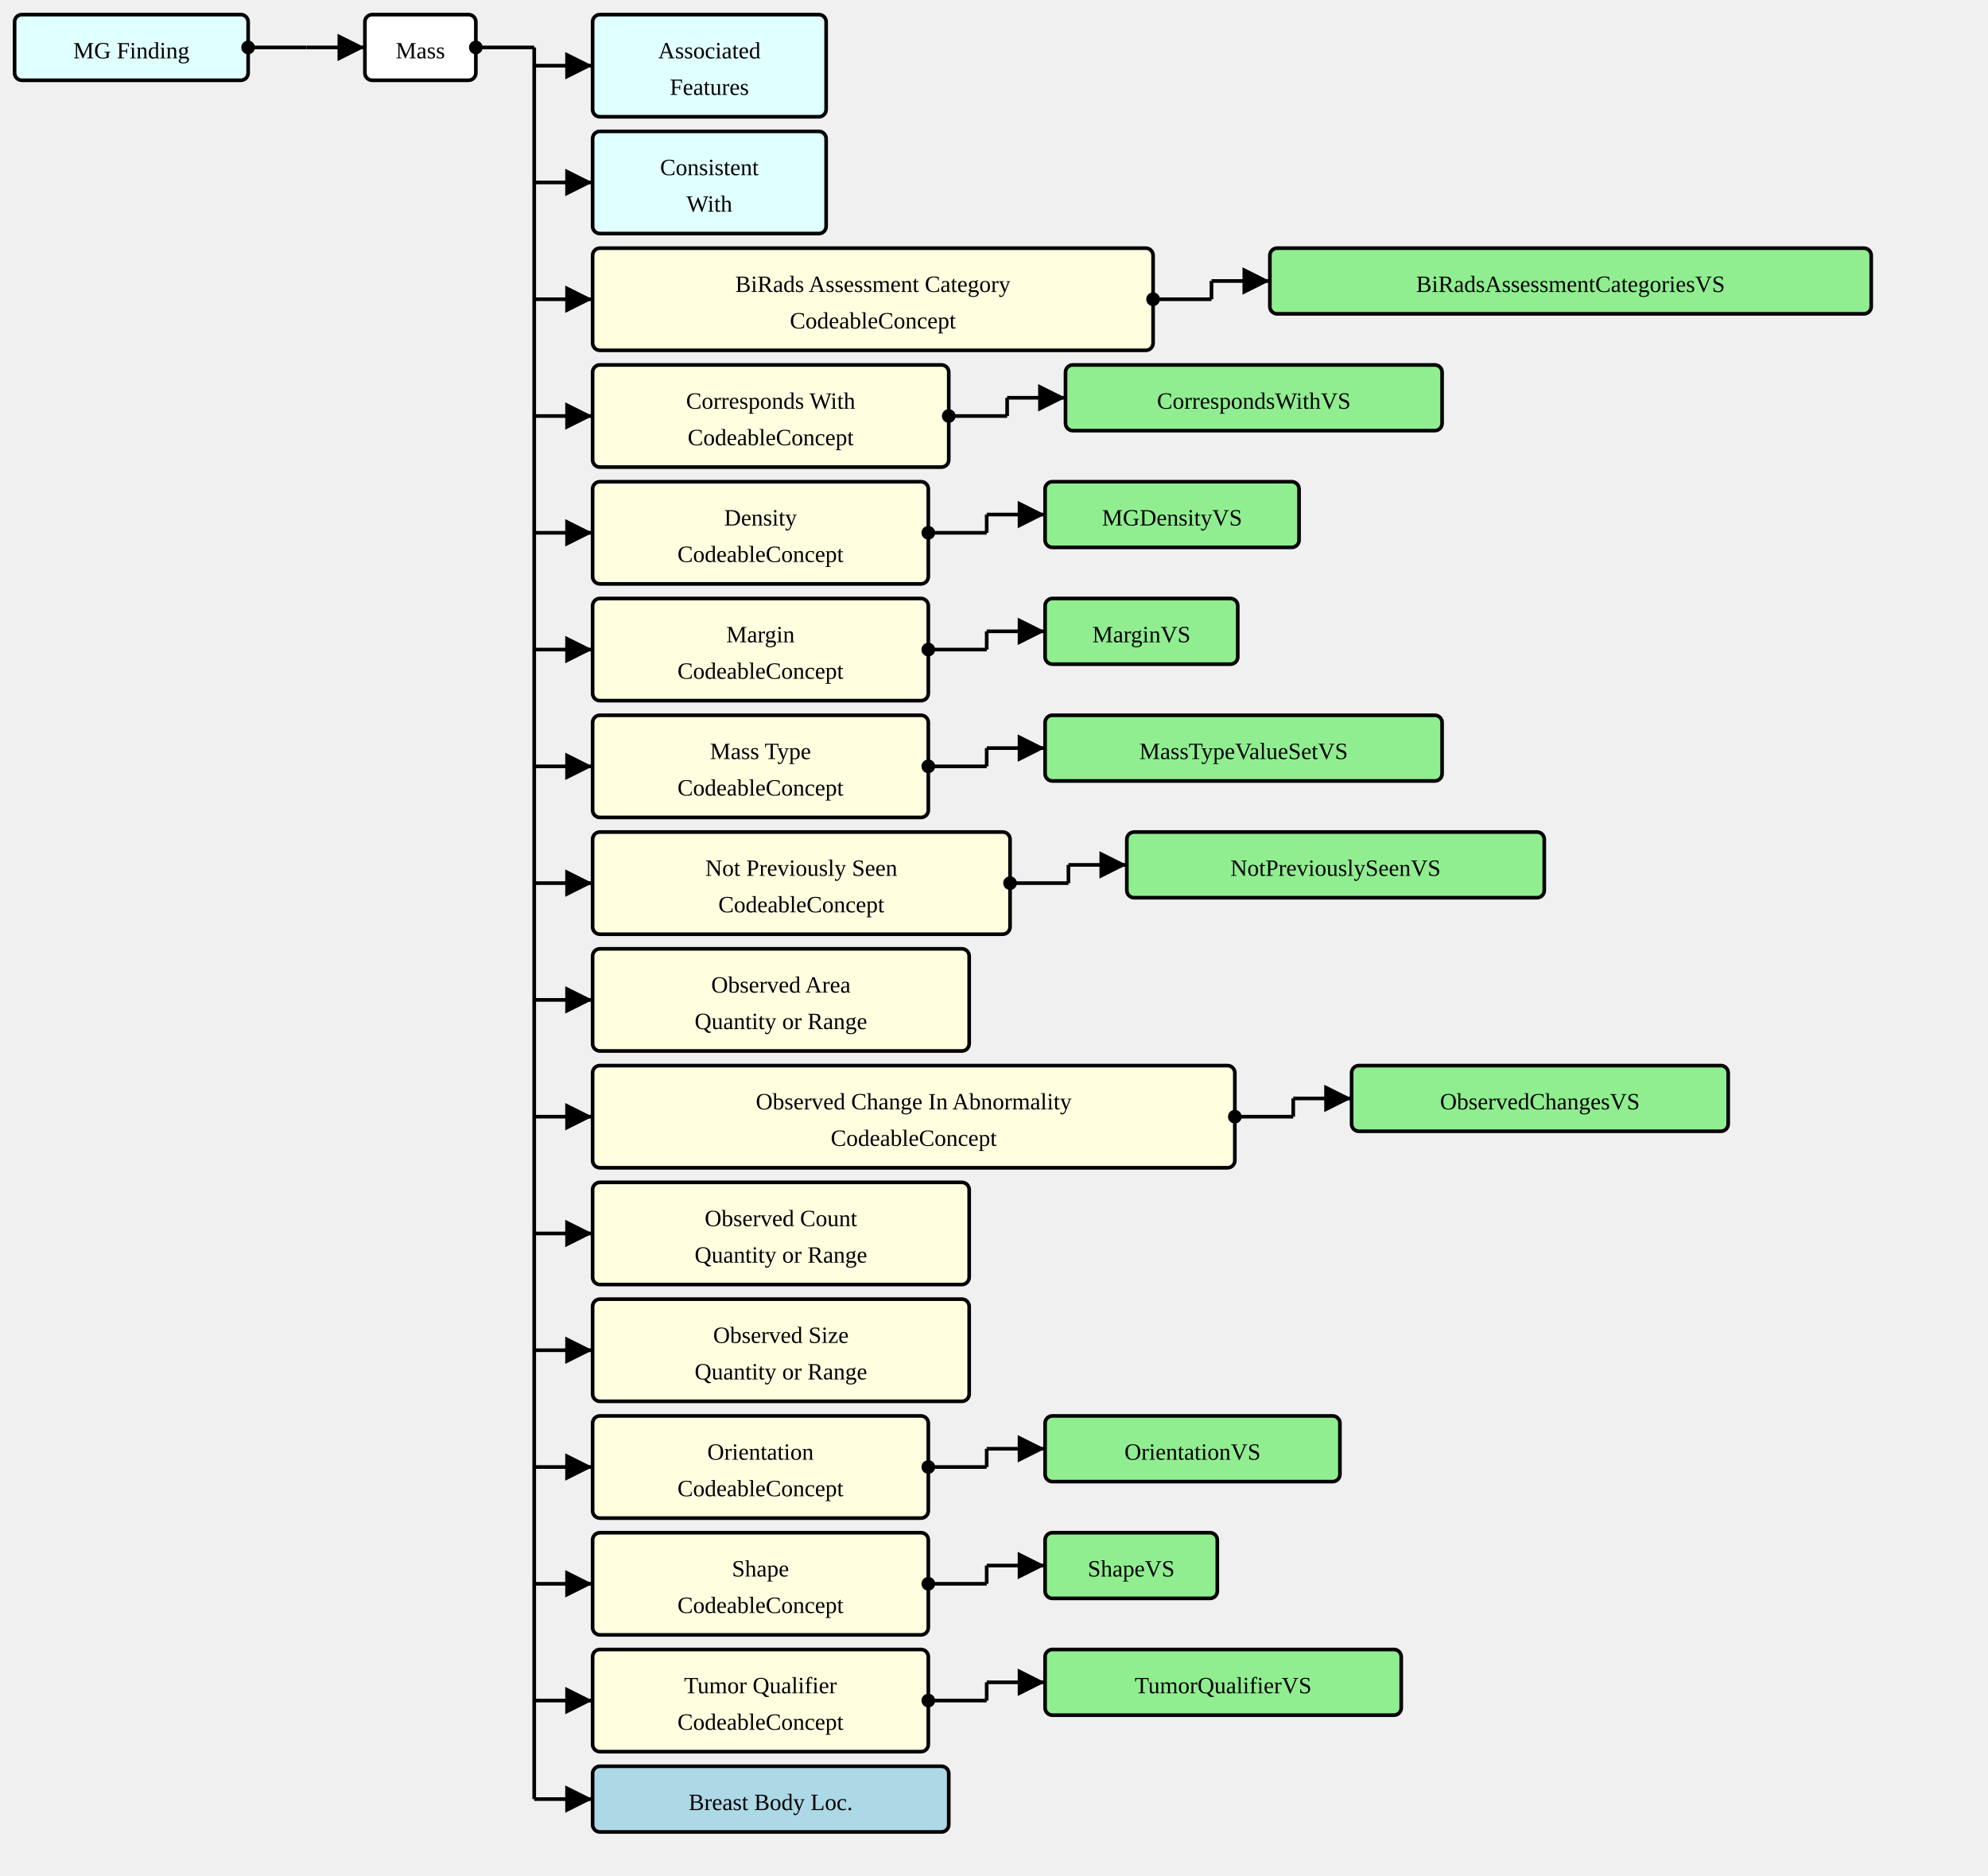
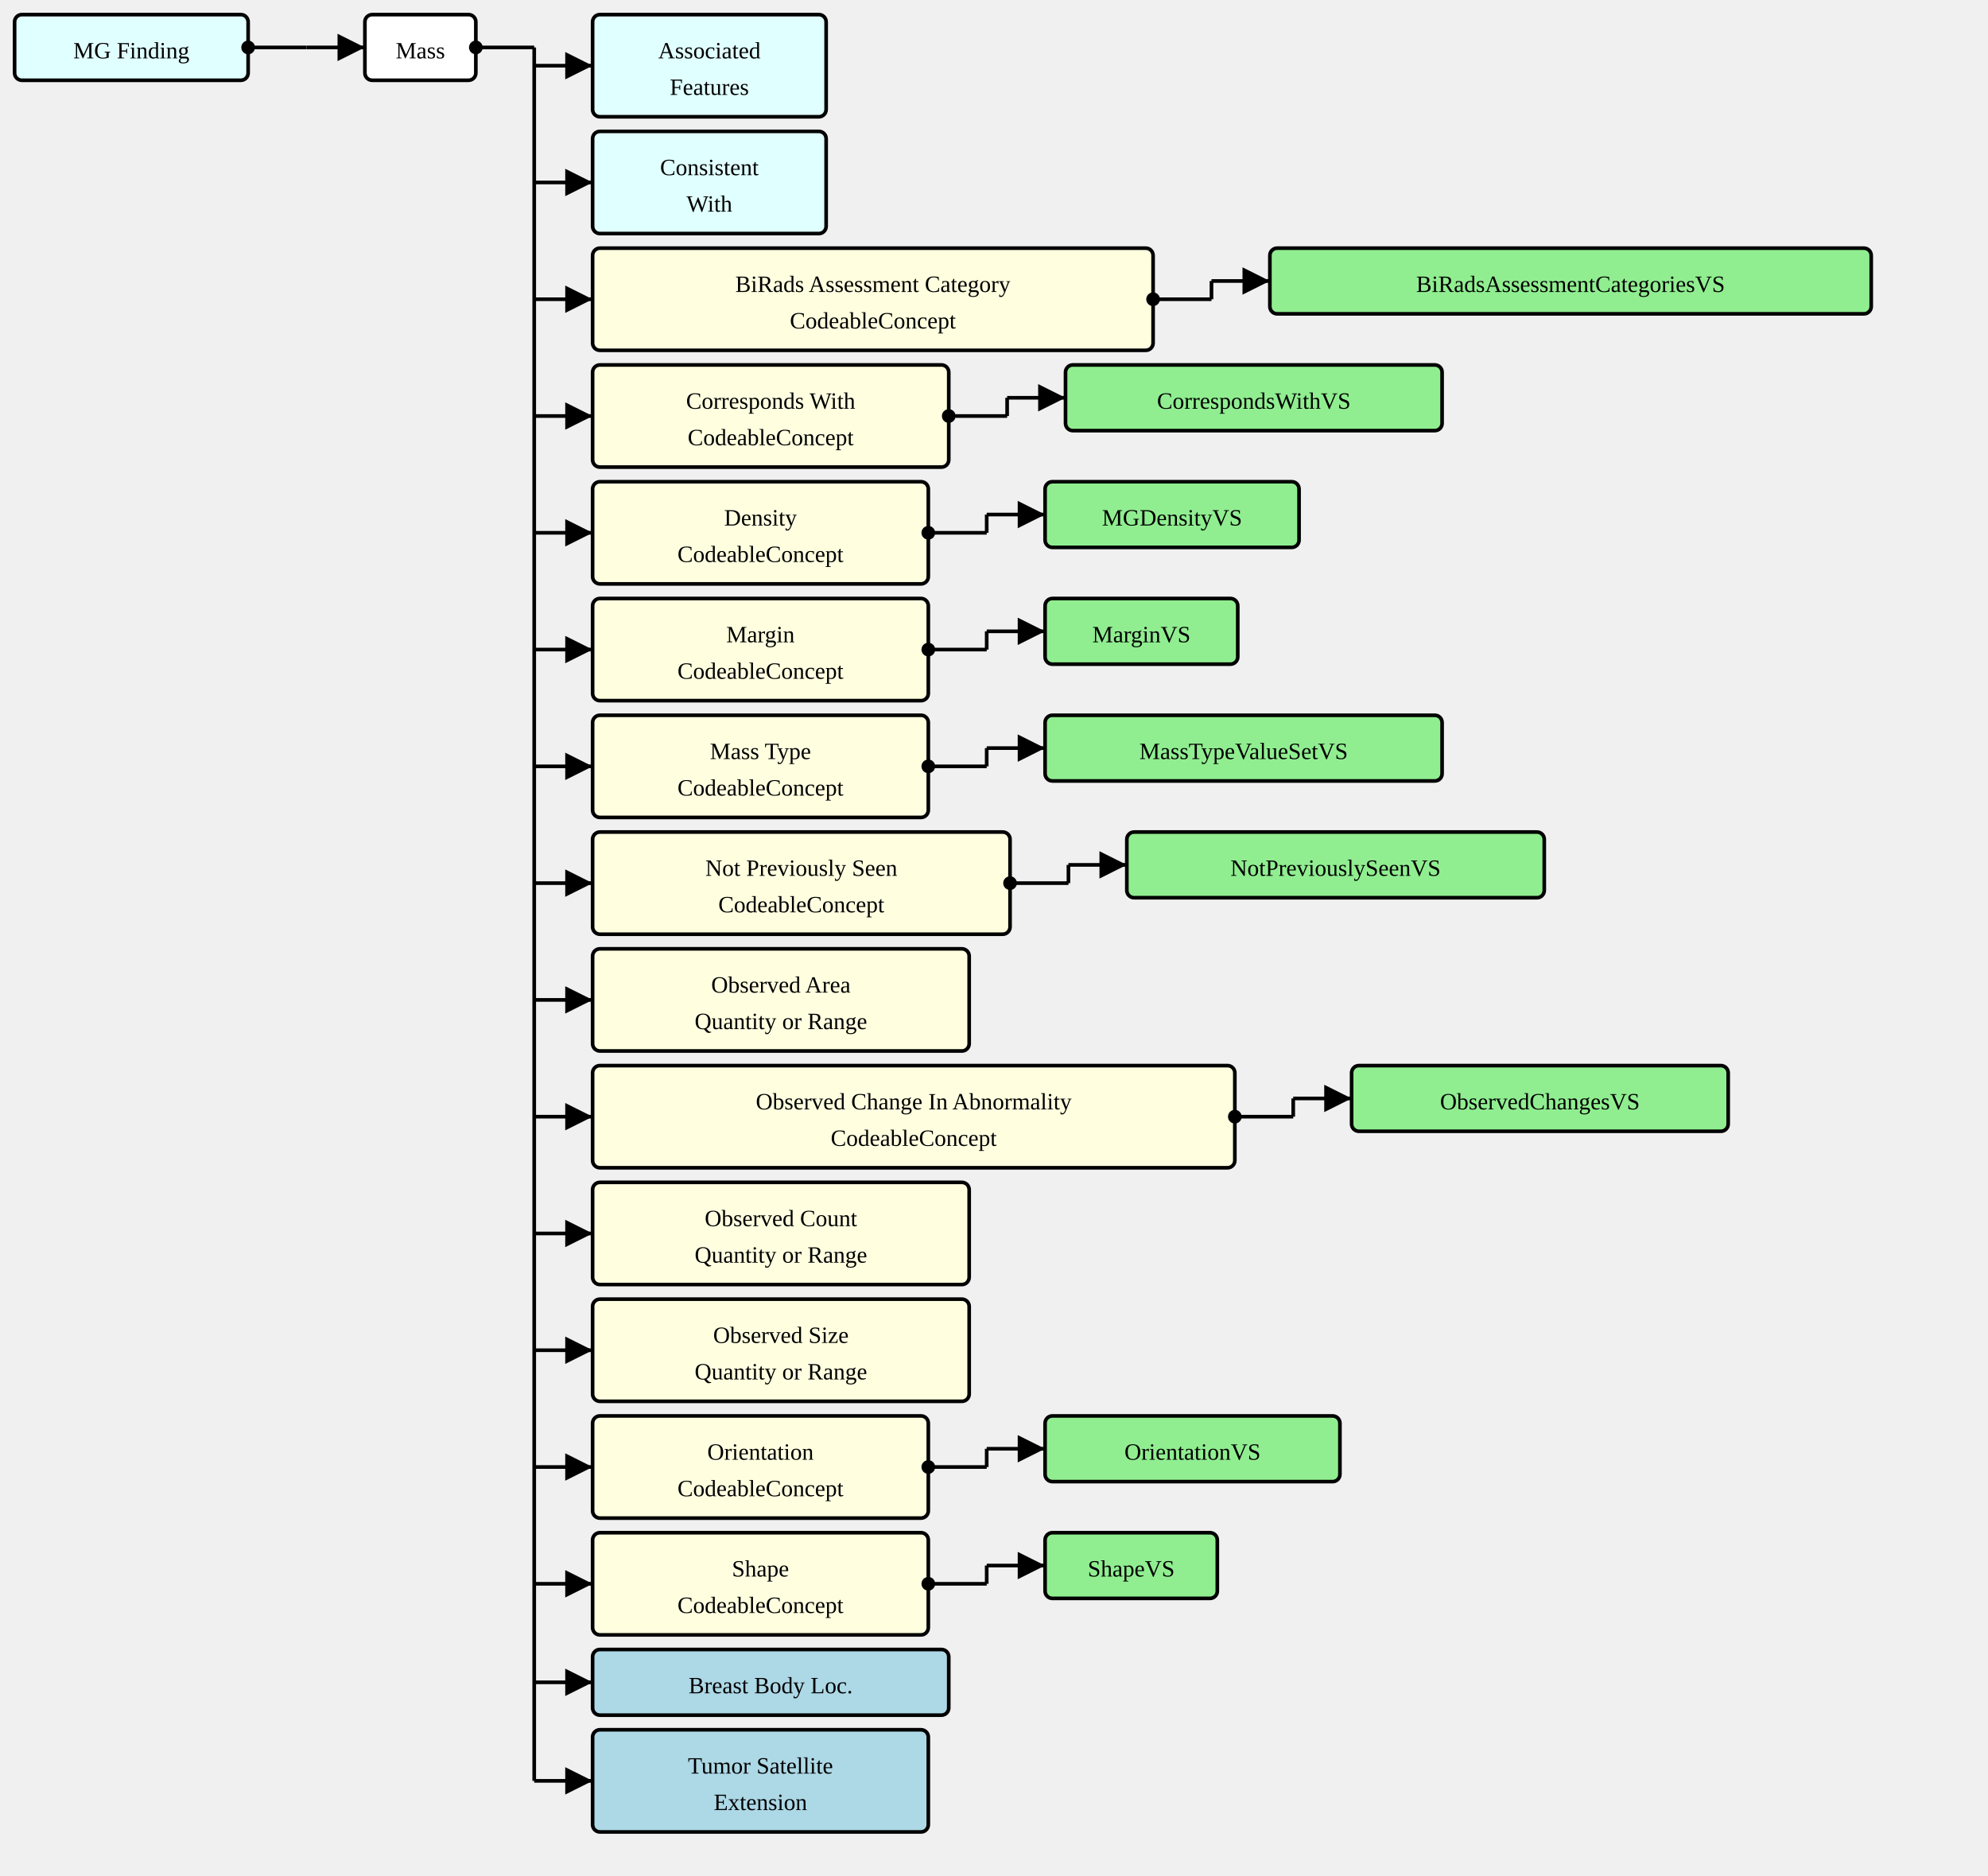
<svg xmlns="http://www.w3.org/2000/svg" version="1.1" width="1021.5" height="963.75">
  <defs>
    <marker id="arrowStart" markerWidth="3.75" markerHeight="3.75" markerUnits="px" refX="1.875" refY="1.875">
      <circle fill="Black" stroke-width="0" cx="1.875" cy="1.875" r="1.875" />
    </marker>
    <marker id="arrowEnd" markerWidth="7.5" markerHeight="7.5" markerUnits="px" refX="7.5" refY="3.75">
      <polygon fill="Black" stroke-width="0" points="0 0 7.5 3.75 0 7.5" />
    </marker>
  </defs>
  <g>
    <g transform="translate(7.5 7.5)">
      <a href="./StructureDefinition-MGFinding.html" target="_top">
        <rect fill="LightCyan" stroke="Black" stroke-width="1.875" x="0" y="0" width="120" height="33.75" rx="3.75" ry="3.75" />
      </a>
      <a href="./StructureDefinition-MGFinding.html" target="_top">
        <text x="60" y="22.5" text-anchor="middle">MG Finding</text>
      </a>
    </g>
    <line stroke="Black" stroke-width="1.875" marker-end="url(#arrowEnd)" x1="157.5" y1="24.375" x2="187.5" y2="24.375" />
    <line stroke="Black" stroke-width="1.875" marker-start="url(#arrowStart)" x1="127.5" y1="24.375" x2="157.5" y2="24.375" />
    <line stroke="Black" stroke-width="1.875" x1="157.5" y1="24.375" x2="157.5" y2="24.375" />
  </g>
  <g>
    <g transform="translate(187.5 7.5)">
      <rect fill="White" stroke="Black" stroke-width="1.875" x="0" y="0" width="57" height="33.75" rx="3.75" ry="3.75" />
      <text x="28.5" y="22.5" text-anchor="middle">Mass</text>
    </g>
    <line stroke="Black" stroke-width="1.875" marker-end="url(#arrowEnd)" x1="274.5" y1="33.75" x2="304.5" y2="33.75" />
    <line stroke="Black" stroke-width="1.875" marker-end="url(#arrowEnd)" x1="274.5" y1="93.75" x2="304.5" y2="93.75" />
    <line stroke="Black" stroke-width="1.875" marker-end="url(#arrowEnd)" x1="274.5" y1="153.75" x2="304.5" y2="153.75" />
    <line stroke="Black" stroke-width="1.875" marker-end="url(#arrowEnd)" x1="274.5" y1="213.75" x2="304.5" y2="213.75" />
    <line stroke="Black" stroke-width="1.875" marker-end="url(#arrowEnd)" x1="274.5" y1="273.75" x2="304.5" y2="273.75" />
    <line stroke="Black" stroke-width="1.875" marker-end="url(#arrowEnd)" x1="274.5" y1="333.75" x2="304.5" y2="333.75" />
    <line stroke="Black" stroke-width="1.875" marker-end="url(#arrowEnd)" x1="274.5" y1="393.75" x2="304.5" y2="393.75" />
    <line stroke="Black" stroke-width="1.875" marker-end="url(#arrowEnd)" x1="274.5" y1="453.75" x2="304.5" y2="453.75" />
    <line stroke="Black" stroke-width="1.875" marker-end="url(#arrowEnd)" x1="274.5" y1="513.75" x2="304.5" y2="513.75" />
    <line stroke="Black" stroke-width="1.875" marker-end="url(#arrowEnd)" x1="274.5" y1="573.75" x2="304.5" y2="573.75" />
    <line stroke="Black" stroke-width="1.875" marker-end="url(#arrowEnd)" x1="274.5" y1="633.75" x2="304.5" y2="633.75" />
    <line stroke="Black" stroke-width="1.875" marker-end="url(#arrowEnd)" x1="274.5" y1="693.75" x2="304.5" y2="693.75" />
    <line stroke="Black" stroke-width="1.875" marker-end="url(#arrowEnd)" x1="274.5" y1="753.75" x2="304.5" y2="753.75" />
    <line stroke="Black" stroke-width="1.875" marker-end="url(#arrowEnd)" x1="274.5" y1="813.75" x2="304.5" y2="813.75" />
-     <line stroke="Black" stroke-width="1.875" marker-end="url(#arrowEnd)" x1="274.5" y1="873.75" x2="304.5" y2="873.75" />
-     <line stroke="Black" stroke-width="1.875" marker-end="url(#arrowEnd)" x1="274.5" y1="924.375" x2="304.5" y2="924.375" />
+     <line stroke="Black" stroke-width="1.875" marker-end="url(#arrowEnd)" x1="274.5" y1="864.375" x2="304.5" y2="864.375" />
+     <line stroke="Black" stroke-width="1.875" marker-end="url(#arrowEnd)" x1="274.5" y1="915" x2="304.5" y2="915" />
    <line stroke="Black" stroke-width="1.875" marker-start="url(#arrowStart)" x1="244.5" y1="24.375" x2="274.5" y2="24.375" />
-     <line stroke="Black" stroke-width="1.875" x1="274.5" y1="24.375" x2="274.5" y2="924.375" />
+     <line stroke="Black" stroke-width="1.875" x1="274.5" y1="24.375" x2="274.5" y2="915" />
  </g>
  <g>
    <g transform="translate(304.5 7.5)">
      <a href="./StructureDefinition-AssociatedFeatures.html" target="_top">
        <rect fill="LightCyan" stroke="Black" stroke-width="1.875" x="0" y="0" width="120" height="52.5" rx="3.75" ry="3.75" />
      </a>
      <a href="./StructureDefinition-AssociatedFeatures.html" target="_top">
        <text x="60" y="22.5" text-anchor="middle">Associated</text>
      </a>
      <a href="./StructureDefinition-AssociatedFeatures.html" target="_top">
        <text x="60" y="41.25" text-anchor="middle">Features</text>
      </a>
    </g>
  </g>
  <g>
    <g transform="translate(304.5 67.5)">
      <a href="./StructureDefinition-ConsistentWith.html" target="_top">
        <rect fill="LightCyan" stroke="Black" stroke-width="1.875" x="0" y="0" width="120" height="52.5" rx="3.75" ry="3.75" />
      </a>
      <a href="./StructureDefinition-ConsistentWith.html" target="_top">
        <text x="60" y="22.5" text-anchor="middle">Consistent</text>
      </a>
      <a href="./StructureDefinition-ConsistentWith.html" target="_top">
        <text x="60" y="41.25" text-anchor="middle">With</text>
      </a>
    </g>
  </g>
  <g>
    <g transform="translate(304.5 127.5)">
      <a href="StructureDefinition-Mass-definitions.html#Observation.component:biRadsAssessmentCategory" target="_top">
        <rect fill="LightYellow" stroke="Black" stroke-width="1.875" x="0" y="0" width="288" height="52.5" rx="3.75" ry="3.75" />
      </a>
      <a href="StructureDefinition-Mass-definitions.html#Observation.component:biRadsAssessmentCategory" target="_top">
        <text x="144" y="22.5" text-anchor="middle">BiRads Assessment Category</text>
      </a>
      <a href="StructureDefinition-Mass-definitions.html#Observation.component:biRadsAssessmentCategory" target="_top">
        <text x="144" y="41.25" text-anchor="middle">CodeableConcept</text>
      </a>
    </g>
    <line stroke="Black" stroke-width="1.875" marker-end="url(#arrowEnd)" x1="622.5" y1="144.375" x2="652.5" y2="144.375" />
    <line stroke="Black" stroke-width="1.875" marker-start="url(#arrowStart)" x1="592.5" y1="153.75" x2="622.5" y2="153.75" />
    <line stroke="Black" stroke-width="1.875" x1="622.5" y1="144.375" x2="622.5" y2="153.75" />
  </g>
  <g>
    <g transform="translate(652.5 127.5)">
      <a href="./ValueSet-BiRadsAssessmentCategoriesVS.html" target="_top">
        <rect fill="LightGreen" stroke="Black" stroke-width="1.875" x="0" y="0" width="309" height="33.75" rx="3.75" ry="3.75" />
      </a>
      <a href="./ValueSet-BiRadsAssessmentCategoriesVS.html" target="_top">
        <text x="154.5" y="22.5" text-anchor="middle">BiRadsAssessmentCategoriesVS</text>
      </a>
    </g>
  </g>
  <g>
    <g transform="translate(304.5 187.5)">
      <a href="StructureDefinition-Mass-definitions.html#Observation.component:correspondsWith" target="_top">
        <rect fill="LightYellow" stroke="Black" stroke-width="1.875" x="0" y="0" width="183" height="52.5" rx="3.75" ry="3.75" />
      </a>
      <a href="StructureDefinition-Mass-definitions.html#Observation.component:correspondsWith" target="_top">
        <text x="91.5" y="22.5" text-anchor="middle">Corresponds With</text>
      </a>
      <a href="StructureDefinition-Mass-definitions.html#Observation.component:correspondsWith" target="_top">
        <text x="91.5" y="41.25" text-anchor="middle">CodeableConcept</text>
      </a>
    </g>
    <line stroke="Black" stroke-width="1.875" marker-end="url(#arrowEnd)" x1="517.5" y1="204.375" x2="547.5" y2="204.375" />
    <line stroke="Black" stroke-width="1.875" marker-start="url(#arrowStart)" x1="487.5" y1="213.75" x2="517.5" y2="213.75" />
    <line stroke="Black" stroke-width="1.875" x1="517.5" y1="204.375" x2="517.5" y2="213.75" />
  </g>
  <g>
    <g transform="translate(547.5 187.5)">
      <a href="./ValueSet-CorrespondsWithVS.html" target="_top">
        <rect fill="LightGreen" stroke="Black" stroke-width="1.875" x="0" y="0" width="193.5" height="33.75" rx="3.75" ry="3.75" />
      </a>
      <a href="./ValueSet-CorrespondsWithVS.html" target="_top">
        <text x="96.75" y="22.5" text-anchor="middle">CorrespondsWithVS</text>
      </a>
    </g>
  </g>
  <g>
    <g transform="translate(304.5 247.5)">
      <a href="StructureDefinition-Mass-definitions.html#Observation.component:mgDensity" target="_top">
        <rect fill="LightYellow" stroke="Black" stroke-width="1.875" x="0" y="0" width="172.5" height="52.5" rx="3.75" ry="3.75" />
      </a>
      <a href="StructureDefinition-Mass-definitions.html#Observation.component:mgDensity" target="_top">
        <text x="86.25" y="22.5" text-anchor="middle">Density</text>
      </a>
      <a href="StructureDefinition-Mass-definitions.html#Observation.component:mgDensity" target="_top">
        <text x="86.25" y="41.25" text-anchor="middle">CodeableConcept</text>
      </a>
    </g>
    <line stroke="Black" stroke-width="1.875" marker-end="url(#arrowEnd)" x1="507" y1="264.375" x2="537" y2="264.375" />
    <line stroke="Black" stroke-width="1.875" marker-start="url(#arrowStart)" x1="477" y1="273.75" x2="507" y2="273.75" />
    <line stroke="Black" stroke-width="1.875" x1="507" y1="264.375" x2="507" y2="273.75" />
  </g>
  <g>
    <g transform="translate(537 247.5)">
      <a href="./ValueSet-MGDensityVS.html" target="_top">
        <rect fill="LightGreen" stroke="Black" stroke-width="1.875" x="0" y="0" width="130.5" height="33.75" rx="3.75" ry="3.75" />
      </a>
      <a href="./ValueSet-MGDensityVS.html" target="_top">
        <text x="65.25" y="22.5" text-anchor="middle">MGDensityVS</text>
      </a>
    </g>
  </g>
  <g>
    <g transform="translate(304.5 307.5)">
      <a href="StructureDefinition-Mass-definitions.html#Observation.component:margin" target="_top">
        <rect fill="LightYellow" stroke="Black" stroke-width="1.875" x="0" y="0" width="172.5" height="52.5" rx="3.75" ry="3.75" />
      </a>
      <a href="StructureDefinition-Mass-definitions.html#Observation.component:margin" target="_top">
        <text x="86.25" y="22.5" text-anchor="middle">Margin</text>
      </a>
      <a href="StructureDefinition-Mass-definitions.html#Observation.component:margin" target="_top">
        <text x="86.25" y="41.25" text-anchor="middle">CodeableConcept</text>
      </a>
    </g>
    <line stroke="Black" stroke-width="1.875" marker-end="url(#arrowEnd)" x1="507" y1="324.375" x2="537" y2="324.375" />
    <line stroke="Black" stroke-width="1.875" marker-start="url(#arrowStart)" x1="477" y1="333.75" x2="507" y2="333.75" />
    <line stroke="Black" stroke-width="1.875" x1="507" y1="324.375" x2="507" y2="333.75" />
  </g>
  <g>
    <g transform="translate(537 307.5)">
      <a href="./ValueSet-MarginVS.html" target="_top">
        <rect fill="LightGreen" stroke="Black" stroke-width="1.875" x="0" y="0" width="99" height="33.75" rx="3.75" ry="3.75" />
      </a>
      <a href="./ValueSet-MarginVS.html" target="_top">
        <text x="49.5" y="22.5" text-anchor="middle">MarginVS</text>
      </a>
    </g>
  </g>
  <g>
    <g transform="translate(304.5 367.5)">
      <a href="StructureDefinition-Mass-definitions.html#Observation.component:massType" target="_top">
        <rect fill="LightYellow" stroke="Black" stroke-width="1.875" x="0" y="0" width="172.5" height="52.5" rx="3.75" ry="3.75" />
      </a>
      <a href="StructureDefinition-Mass-definitions.html#Observation.component:massType" target="_top">
        <text x="86.25" y="22.5" text-anchor="middle">Mass Type</text>
      </a>
      <a href="StructureDefinition-Mass-definitions.html#Observation.component:massType" target="_top">
        <text x="86.25" y="41.25" text-anchor="middle">CodeableConcept</text>
      </a>
    </g>
    <line stroke="Black" stroke-width="1.875" marker-end="url(#arrowEnd)" x1="507" y1="384.375" x2="537" y2="384.375" />
    <line stroke="Black" stroke-width="1.875" marker-start="url(#arrowStart)" x1="477" y1="393.75" x2="507" y2="393.75" />
    <line stroke="Black" stroke-width="1.875" x1="507" y1="384.375" x2="507" y2="393.75" />
  </g>
  <g>
    <g transform="translate(537 367.5)">
      <a href="./ValueSet-MassTypeValueSetVS.html" target="_top">
        <rect fill="LightGreen" stroke="Black" stroke-width="1.875" x="0" y="0" width="204" height="33.75" rx="3.75" ry="3.75" />
      </a>
      <a href="./ValueSet-MassTypeValueSetVS.html" target="_top">
        <text x="102" y="22.5" text-anchor="middle">MassTypeValueSetVS</text>
      </a>
    </g>
  </g>
  <g>
    <g transform="translate(304.5 427.5)">
      <a href="StructureDefinition-Mass-definitions.html#Observation.component:notPreviouslySeen" target="_top">
        <rect fill="LightYellow" stroke="Black" stroke-width="1.875" x="0" y="0" width="214.5" height="52.5" rx="3.75" ry="3.75" />
      </a>
      <a href="StructureDefinition-Mass-definitions.html#Observation.component:notPreviouslySeen" target="_top">
        <text x="107.25" y="22.5" text-anchor="middle">Not Previously Seen</text>
      </a>
      <a href="StructureDefinition-Mass-definitions.html#Observation.component:notPreviouslySeen" target="_top">
        <text x="107.25" y="41.25" text-anchor="middle">CodeableConcept</text>
      </a>
    </g>
    <line stroke="Black" stroke-width="1.875" marker-end="url(#arrowEnd)" x1="549" y1="444.375" x2="579" y2="444.375" />
    <line stroke="Black" stroke-width="1.875" marker-start="url(#arrowStart)" x1="519" y1="453.75" x2="549" y2="453.75" />
    <line stroke="Black" stroke-width="1.875" x1="549" y1="444.375" x2="549" y2="453.75" />
  </g>
  <g>
    <g transform="translate(579 427.5)">
      <a href="./ValueSet-NotPreviouslySeenVS.html" target="_top">
        <rect fill="LightGreen" stroke="Black" stroke-width="1.875" x="0" y="0" width="214.5" height="33.75" rx="3.75" ry="3.75" />
      </a>
      <a href="./ValueSet-NotPreviouslySeenVS.html" target="_top">
        <text x="107.25" y="22.5" text-anchor="middle">NotPreviouslySeenVS</text>
      </a>
    </g>
  </g>
  <g>
    <g transform="translate(304.5 487.5)">
      <a href="StructureDefinition-Mass-definitions.html#Observation.component:observedArea" target="_top">
        <rect fill="LightYellow" stroke="Black" stroke-width="1.875" x="0" y="0" width="193.5" height="52.5" rx="3.75" ry="3.75" />
      </a>
      <a href="StructureDefinition-Mass-definitions.html#Observation.component:observedArea" target="_top">
        <text x="96.75" y="22.5" text-anchor="middle">Observed Area</text>
      </a>
      <a href="StructureDefinition-Mass-definitions.html#Observation.component:observedArea" target="_top">
        <text x="96.75" y="41.25" text-anchor="middle">Quantity or Range</text>
      </a>
    </g>
  </g>
  <g>
    <g transform="translate(304.5 547.5)">
      <a href="StructureDefinition-Mass-definitions.html#Observation.component:observedChanges" target="_top">
        <rect fill="LightYellow" stroke="Black" stroke-width="1.875" x="0" y="0" width="330" height="52.5" rx="3.75" ry="3.75" />
      </a>
      <a href="StructureDefinition-Mass-definitions.html#Observation.component:observedChanges" target="_top">
        <text x="165" y="22.5" text-anchor="middle">Observed Change In Abnormality</text>
      </a>
      <a href="StructureDefinition-Mass-definitions.html#Observation.component:observedChanges" target="_top">
        <text x="165" y="41.25" text-anchor="middle">CodeableConcept</text>
      </a>
    </g>
    <line stroke="Black" stroke-width="1.875" marker-end="url(#arrowEnd)" x1="664.5" y1="564.375" x2="694.5" y2="564.375" />
    <line stroke="Black" stroke-width="1.875" marker-start="url(#arrowStart)" x1="634.5" y1="573.75" x2="664.5" y2="573.75" />
    <line stroke="Black" stroke-width="1.875" x1="664.5" y1="564.375" x2="664.5" y2="573.75" />
  </g>
  <g>
    <g transform="translate(694.5 547.5)">
      <a href="./ValueSet-ObservedChangesVS.html" target="_top">
        <rect fill="LightGreen" stroke="Black" stroke-width="1.875" x="0" y="0" width="193.5" height="33.75" rx="3.75" ry="3.75" />
      </a>
      <a href="./ValueSet-ObservedChangesVS.html" target="_top">
        <text x="96.75" y="22.5" text-anchor="middle">ObservedChangesVS</text>
      </a>
    </g>
  </g>
  <g>
    <g transform="translate(304.5 607.5)">
      <a href="StructureDefinition-Mass-definitions.html#Observation.component:observedCount" target="_top">
        <rect fill="LightYellow" stroke="Black" stroke-width="1.875" x="0" y="0" width="193.5" height="52.5" rx="3.75" ry="3.75" />
      </a>
      <a href="StructureDefinition-Mass-definitions.html#Observation.component:observedCount" target="_top">
        <text x="96.75" y="22.5" text-anchor="middle">Observed Count</text>
      </a>
      <a href="StructureDefinition-Mass-definitions.html#Observation.component:observedCount" target="_top">
        <text x="96.75" y="41.25" text-anchor="middle">Quantity or Range</text>
      </a>
    </g>
  </g>
  <g>
    <g transform="translate(304.5 667.5)">
      <a href="StructureDefinition-Mass-definitions.html#Observation.component:observedSize" target="_top">
        <rect fill="LightYellow" stroke="Black" stroke-width="1.875" x="0" y="0" width="193.5" height="52.5" rx="3.75" ry="3.75" />
      </a>
      <a href="StructureDefinition-Mass-definitions.html#Observation.component:observedSize" target="_top">
        <text x="96.75" y="22.5" text-anchor="middle">Observed Size</text>
      </a>
      <a href="StructureDefinition-Mass-definitions.html#Observation.component:observedSize" target="_top">
        <text x="96.75" y="41.25" text-anchor="middle">Quantity or Range</text>
      </a>
    </g>
  </g>
  <g>
    <g transform="translate(304.5 727.5)">
      <a href="StructureDefinition-Mass-definitions.html#Observation.component:orientation" target="_top">
        <rect fill="LightYellow" stroke="Black" stroke-width="1.875" x="0" y="0" width="172.5" height="52.5" rx="3.75" ry="3.75" />
      </a>
      <a href="StructureDefinition-Mass-definitions.html#Observation.component:orientation" target="_top">
        <text x="86.25" y="22.5" text-anchor="middle">Orientation</text>
      </a>
      <a href="StructureDefinition-Mass-definitions.html#Observation.component:orientation" target="_top">
        <text x="86.25" y="41.25" text-anchor="middle">CodeableConcept</text>
      </a>
    </g>
    <line stroke="Black" stroke-width="1.875" marker-end="url(#arrowEnd)" x1="507" y1="744.375" x2="537" y2="744.375" />
    <line stroke="Black" stroke-width="1.875" marker-start="url(#arrowStart)" x1="477" y1="753.75" x2="507" y2="753.75" />
    <line stroke="Black" stroke-width="1.875" x1="507" y1="744.375" x2="507" y2="753.75" />
  </g>
  <g>
    <g transform="translate(537 727.5)">
      <a href="./ValueSet-OrientationVS.html" target="_top">
        <rect fill="LightGreen" stroke="Black" stroke-width="1.875" x="0" y="0" width="151.5" height="33.75" rx="3.75" ry="3.75" />
      </a>
      <a href="./ValueSet-OrientationVS.html" target="_top">
        <text x="75.75" y="22.5" text-anchor="middle">OrientationVS</text>
      </a>
    </g>
  </g>
  <g>
    <g transform="translate(304.5 787.5)">
      <a href="StructureDefinition-Mass-definitions.html#Observation.component:shape" target="_top">
        <rect fill="LightYellow" stroke="Black" stroke-width="1.875" x="0" y="0" width="172.5" height="52.5" rx="3.75" ry="3.75" />
      </a>
      <a href="StructureDefinition-Mass-definitions.html#Observation.component:shape" target="_top">
        <text x="86.25" y="22.5" text-anchor="middle">Shape</text>
      </a>
      <a href="StructureDefinition-Mass-definitions.html#Observation.component:shape" target="_top">
        <text x="86.25" y="41.25" text-anchor="middle">CodeableConcept</text>
      </a>
    </g>
    <line stroke="Black" stroke-width="1.875" marker-end="url(#arrowEnd)" x1="507" y1="804.375" x2="537" y2="804.375" />
    <line stroke="Black" stroke-width="1.875" marker-start="url(#arrowStart)" x1="477" y1="813.75" x2="507" y2="813.75" />
    <line stroke="Black" stroke-width="1.875" x1="507" y1="804.375" x2="507" y2="813.75" />
  </g>
  <g>
    <g transform="translate(537 787.5)">
      <a href="./ValueSet-ShapeVS.html" target="_top">
        <rect fill="LightGreen" stroke="Black" stroke-width="1.875" x="0" y="0" width="88.5" height="33.75" rx="3.75" ry="3.75" />
      </a>
      <a href="./ValueSet-ShapeVS.html" target="_top">
        <text x="44.25" y="22.5" text-anchor="middle">ShapeVS</text>
      </a>
    </g>
  </g>
  <g>
    <g transform="translate(304.5 847.5)">
-       <a href="StructureDefinition-Mass-definitions.html#Observation.component:tumorQualifier" target="_top">
-         <rect fill="LightYellow" stroke="Black" stroke-width="1.875" x="0" y="0" width="172.5" height="52.5" rx="3.75" ry="3.75" />
-       </a>
-       <a href="StructureDefinition-Mass-definitions.html#Observation.component:tumorQualifier" target="_top">
-         <text x="86.25" y="22.5" text-anchor="middle">Tumor Qualifier</text>
-       </a>
-       <a href="StructureDefinition-Mass-definitions.html#Observation.component:tumorQualifier" target="_top">
-         <text x="86.25" y="41.25" text-anchor="middle">CodeableConcept</text>
-       </a>
-     </g>
-     <line stroke="Black" stroke-width="1.875" marker-end="url(#arrowEnd)" x1="507" y1="864.375" x2="537" y2="864.375" />
-     <line stroke="Black" stroke-width="1.875" marker-start="url(#arrowStart)" x1="477" y1="873.75" x2="507" y2="873.75" />
-     <line stroke="Black" stroke-width="1.875" x1="507" y1="864.375" x2="507" y2="873.75" />
-   </g>
-   <g>
-     <g transform="translate(537 847.5)">
-       <a href="./ValueSet-TumorQualifierVS.html" target="_top">
-         <rect fill="LightGreen" stroke="Black" stroke-width="1.875" x="0" y="0" width="183" height="33.75" rx="3.75" ry="3.75" />
-       </a>
-       <a href="./ValueSet-TumorQualifierVS.html" target="_top">
-         <text x="91.5" y="22.5" text-anchor="middle">TumorQualifierVS</text>
-       </a>
-     </g>
-   </g>
-   <g>
-     <g transform="translate(304.5 907.5)">
      <a href="./StructureDefinition-BreastBodyLocationExtension.html" target="_top">
        <rect fill="LightBlue" stroke="Black" stroke-width="1.875" x="0" y="0" width="183" height="33.75" rx="3.75" ry="3.75" />
      </a>
      <a href="./StructureDefinition-BreastBodyLocationExtension.html" target="_top">
        <text x="91.5" y="22.5" text-anchor="middle">Breast Body Loc.</text>
      </a>
    </g>
  </g>
+   <g>
+     <g transform="translate(304.5 888.75)">
+       <a href="./StructureDefinition-TumorSatelliteExtension.html" target="_top">
+         <rect fill="LightBlue" stroke="Black" stroke-width="1.875" x="0" y="0" width="172.5" height="52.5" rx="3.75" ry="3.75" />
+       </a>
+       <a href="./StructureDefinition-TumorSatelliteExtension.html" target="_top">
+         <text x="86.25" y="22.5" text-anchor="middle">Tumor Satellite</text>
+       </a>
+       <a href="./StructureDefinition-TumorSatelliteExtension.html" target="_top">
+         <text x="86.25" y="41.25" text-anchor="middle">Extension</text>
+       </a>
+     </g>
+   </g>
</svg>
